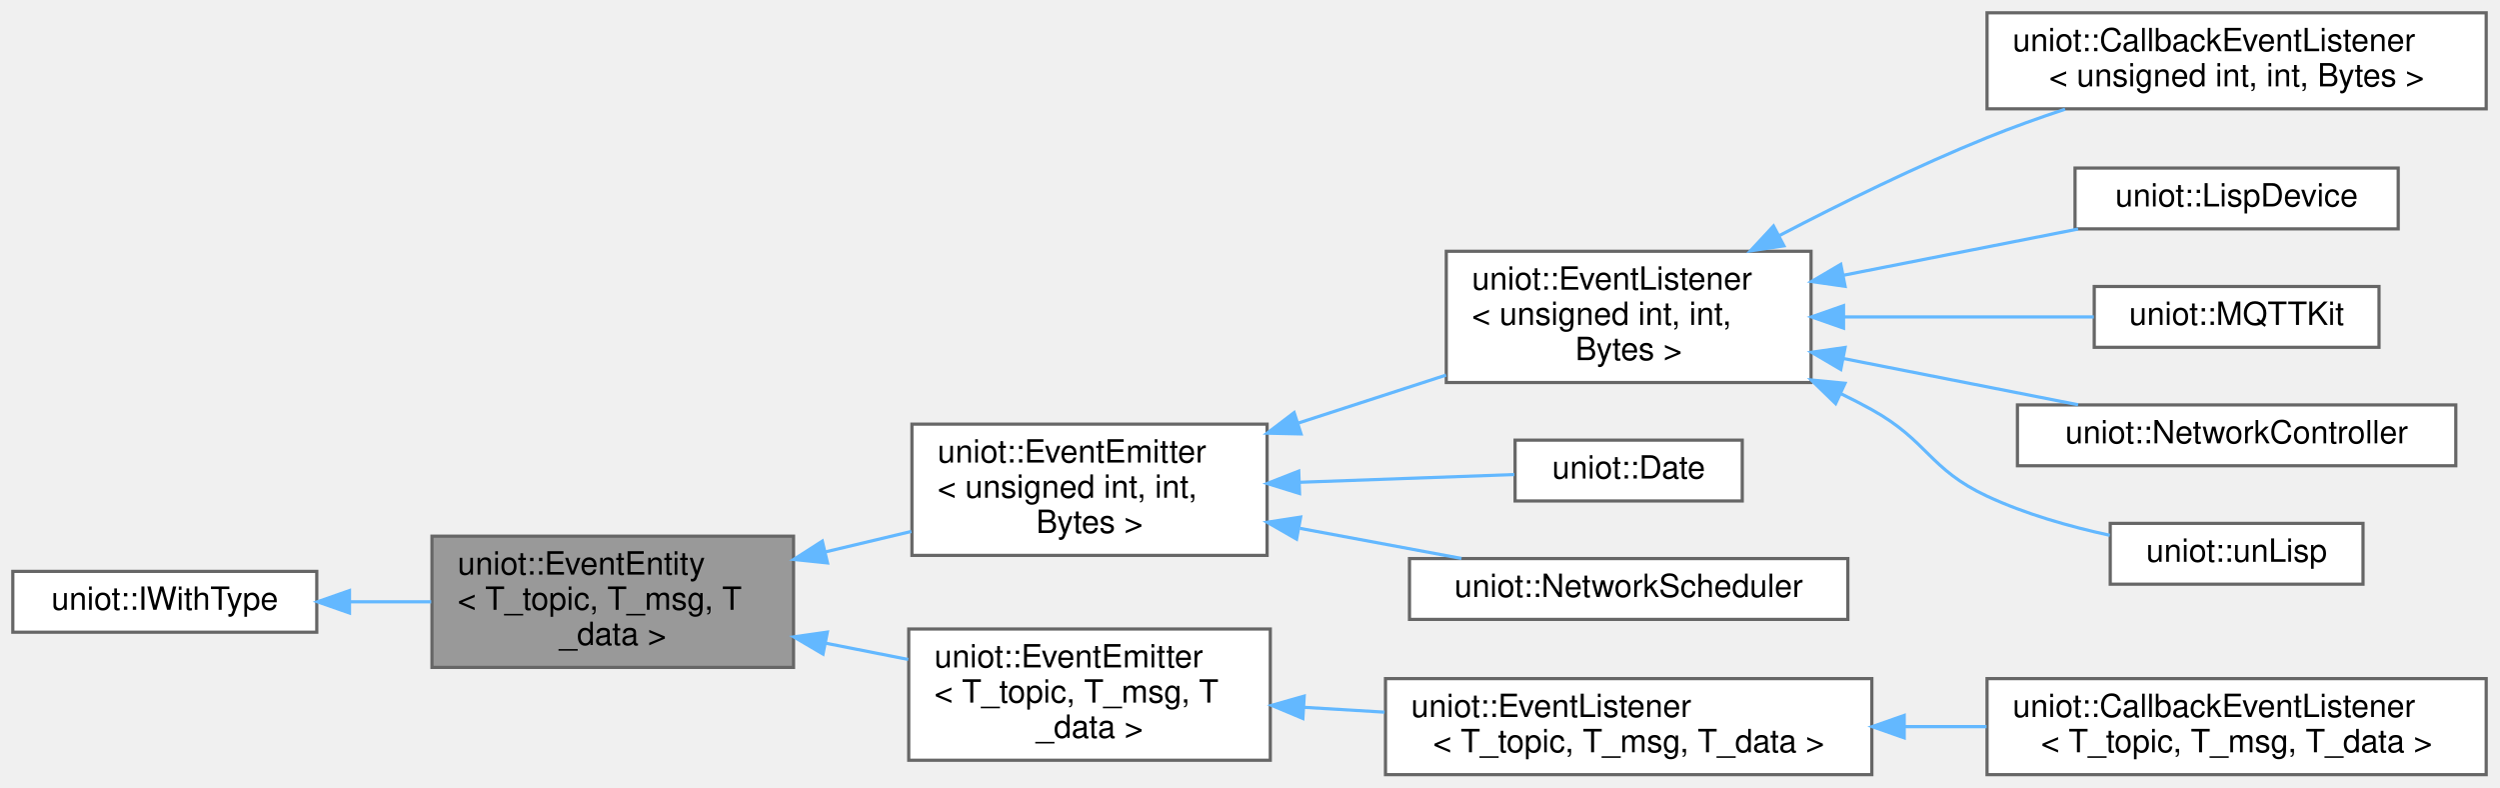
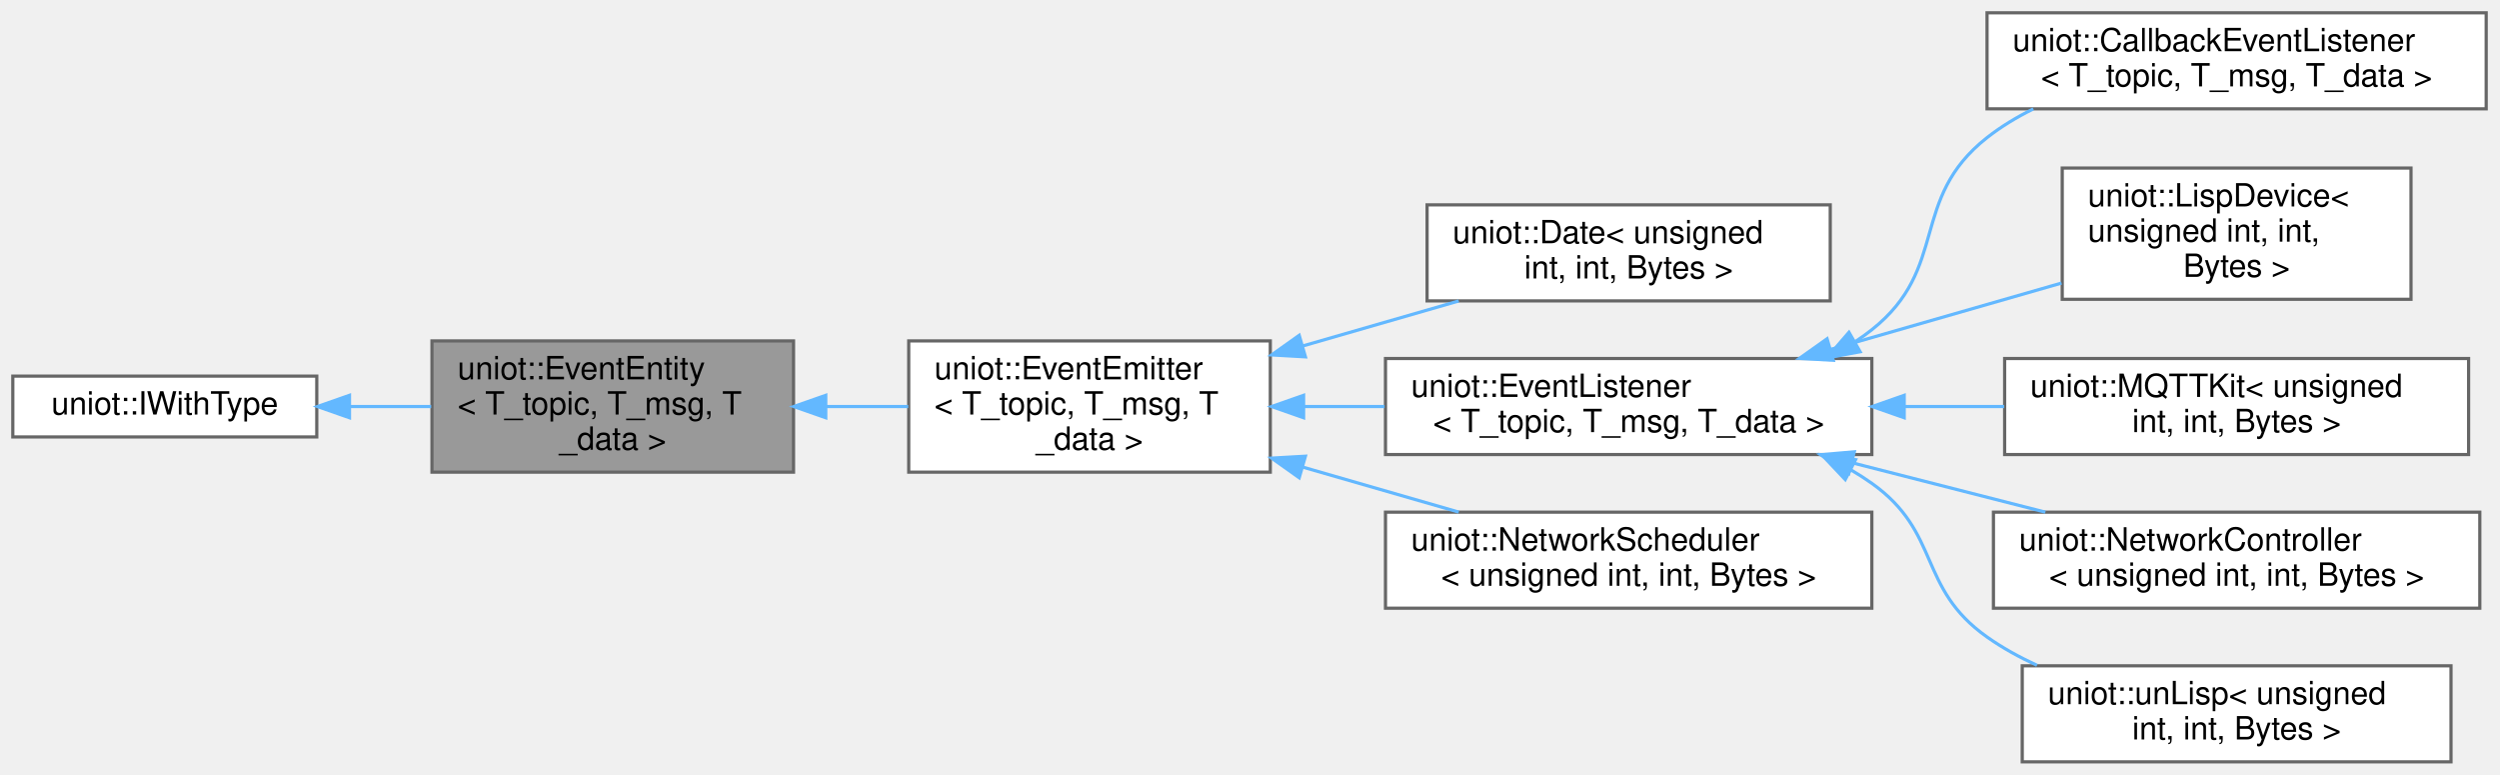
- <svg xmlns="http://www.w3.org/2000/svg" xmlns:xlink="http://www.w3.org/1999/xlink" width="781pt" height="246pt" viewBox="0.00 0.00 781.00 246.00">
-   <g id="graph0" class="graph" transform="scale(1 1) rotate(0) translate(4 242)">
+ <svg xmlns="http://www.w3.org/2000/svg" xmlns:xlink="http://www.w3.org/1999/xlink" width="781pt" height="242pt" viewBox="0.00 0.00 781.00 242.00">
+   <g id="graph0" class="graph" transform="scale(1 1) rotate(0) translate(4 238)">
    <g id="Node000001" class="node">
      <g id="a_Node000001">
        <a xlink:title="Entity that can connect to and interact with EventBus instances.">
-           <polygon fill="#999999" stroke="#666666" points="244,-74.5 131,-74.5 131,-33.5 244,-33.5 244,-74.5" />
-           <text text-anchor="start" x="139" y="-62.5" font-family="Helvetica,sans-Serif" font-size="10.00">uniot::EventEntity</text>
-           <text text-anchor="start" x="139" y="-51.5" font-family="Helvetica,sans-Serif" font-size="10.00">&lt; T_topic, T_msg, T</text>
-           <text text-anchor="middle" x="187.5" y="-40.5" font-family="Helvetica,sans-Serif" font-size="10.00">_data &gt;</text>
+           <polygon fill="#999999" stroke="#666666" points="244,-131.5 131,-131.5 131,-90.5 244,-90.5 244,-131.5" />
+           <text text-anchor="start" x="139" y="-119.5" font-family="Helvetica,sans-Serif" font-size="10.00">uniot::EventEntity</text>
+           <text text-anchor="start" x="139" y="-108.5" font-family="Helvetica,sans-Serif" font-size="10.00">&lt; T_topic, T_msg, T</text>
+           <text text-anchor="middle" x="187.5" y="-97.5" font-family="Helvetica,sans-Serif" font-size="10.00">_data &gt;</text>
        </a>
      </g>
    </g>
    <g id="Node000003" class="node">
      <g id="a_Node000003">
        <a xlink:href="classuniot_1_1_event_emitter.html" target="_top" xlink:title=" ">
-           <polygon fill="white" stroke="#666666" points="392,-109.5 281,-109.5 281,-68.5 392,-68.5 392,-109.5" />
-           <text text-anchor="start" x="289" y="-97.5" font-family="Helvetica,sans-Serif" font-size="10.00">uniot::EventEmitter</text>
-           <text text-anchor="start" x="289" y="-86.5" font-family="Helvetica,sans-Serif" font-size="10.00">&lt; unsigned int, int,</text>
-           <text text-anchor="middle" x="336.5" y="-75.5" font-family="Helvetica,sans-Serif" font-size="10.00"> Bytes &gt;</text>
+           <polygon fill="white" stroke="#666666" points="393,-131.5 280,-131.5 280,-90.5 393,-90.5 393,-131.5" />
+           <text text-anchor="start" x="288" y="-119.5" font-family="Helvetica,sans-Serif" font-size="10.00">uniot::EventEmitter</text>
+           <text text-anchor="start" x="288" y="-108.5" font-family="Helvetica,sans-Serif" font-size="10.00">&lt; T_topic, T_msg, T</text>
+           <text text-anchor="middle" x="336.5" y="-97.5" font-family="Helvetica,sans-Serif" font-size="10.00">_data &gt;</text>
        </a>
      </g>
    </g>
    <g id="edge2_Node000001_Node000003" class="edge">
      <g id="a_edge2_Node000001_Node000003">
        <a xlink:title=" ">
-           <path fill="none" stroke="#63b8ff" d="M254.07,-69.61C263.01,-71.74 272.1,-73.91 280.82,-75.98" />
-           <polygon fill="#63b8ff" stroke="#63b8ff" points="254.61,-66.14 244.07,-67.23 252.99,-72.95 254.61,-66.14" />
-         </a>
-       </g>
-     </g>
-     <g id="Node000012" class="node">
-       <g id="a_Node000012">
-         <a xlink:href="classuniot_1_1_event_emitter.html" target="_top" xlink:title=" ">
-           <polygon fill="white" stroke="#666666" points="393,-45.5 280,-45.5 280,-4.5 393,-4.5 393,-45.5" />
-           <text text-anchor="start" x="288" y="-33.5" font-family="Helvetica,sans-Serif" font-size="10.00">uniot::EventEmitter</text>
-           <text text-anchor="start" x="288" y="-22.5" font-family="Helvetica,sans-Serif" font-size="10.00">&lt; T_topic, T_msg, T</text>
-           <text text-anchor="middle" x="336.5" y="-11.5" font-family="Helvetica,sans-Serif" font-size="10.00">_data &gt;</text>
-         </a>
-       </g>
-     </g>
-     <g id="edge11_Node000001_Node000012" class="edge">
-       <g id="a_edge11_Node000001_Node000012">
-         <a xlink:title=" ">
-           <path fill="none" stroke="#63b8ff" d="M254.08,-41.06C262.68,-39.37 271.43,-37.64 279.85,-35.98" />
-           <polygon fill="#63b8ff" stroke="#63b8ff" points="253.21,-37.67 244.07,-43.04 254.56,-44.53 253.21,-37.67" />
+           <path fill="none" stroke="#63b8ff" d="M254.08,-111C262.68,-111 271.43,-111 279.85,-111" />
+           <polygon fill="#63b8ff" stroke="#63b8ff" points="254.07,-107.5 244.07,-111 254.07,-114.5 254.07,-107.5" />
        </a>
      </g>
    </g>
    <g id="Node000002" class="node">
      <g id="a_Node000002">
        <a xlink:href="classuniot_1_1_i_with_type.html" target="_top" xlink:title="Interface for objects that expose their runtime type information.">
-           <polygon fill="white" stroke="#666666" points="95,-63.5 0,-63.5 0,-44.5 95,-44.5 95,-63.5" />
-           <text text-anchor="middle" x="47.5" y="-51.5" font-family="Helvetica,sans-Serif" font-size="10.00">uniot::IWithType</text>
+           <polygon fill="white" stroke="#666666" points="95,-120.5 0,-120.5 0,-101.5 95,-101.5 95,-120.5" />
+           <text text-anchor="middle" x="47.5" y="-108.5" font-family="Helvetica,sans-Serif" font-size="10.00">uniot::IWithType</text>
        </a>
      </g>
    </g>
    <g id="edge1_Node000001_Node000002" class="edge">
      <g id="a_edge1_Node000001_Node000002">
        <a xlink:title=" ">
-           <path fill="none" stroke="#63b8ff" d="M105.31,-54C113.72,-54 122.37,-54 130.76,-54" />
-           <polygon fill="#63b8ff" stroke="#63b8ff" points="105.22,-50.5 95.22,-54 105.22,-57.5 105.22,-50.5" />
+           <path fill="none" stroke="#63b8ff" d="M105.31,-111C113.72,-111 122.37,-111 130.76,-111" />
+           <polygon fill="#63b8ff" stroke="#63b8ff" points="105.22,-107.5 95.22,-111 105.22,-114.5 105.22,-107.5" />
        </a>
      </g>
    </g>
    <g id="Node000004" class="node">
      <g id="a_Node000004">
-         <a xlink:href="classuniot_1_1_event_listener.html" target="_top" xlink:title=" ">
-           <polygon fill="white" stroke="#666666" points="562,-163.5 448,-163.5 448,-122.5 562,-122.5 562,-163.5" />
-           <text text-anchor="start" x="456" y="-151.5" font-family="Helvetica,sans-Serif" font-size="10.00">uniot::EventListener</text>
-           <text text-anchor="start" x="456" y="-140.5" font-family="Helvetica,sans-Serif" font-size="10.00">&lt; unsigned int, int,</text>
-           <text text-anchor="middle" x="505" y="-129.5" font-family="Helvetica,sans-Serif" font-size="10.00"> Bytes &gt;</text>
+         <a xlink:href="classuniot_1_1_date.html" target="_top" xlink:title=" ">
+           <polygon fill="white" stroke="#666666" points="568,-174 442,-174 442,-144 568,-144 568,-174" />
+           <text text-anchor="start" x="450" y="-162" font-family="Helvetica,sans-Serif" font-size="10.00">uniot::Date&lt; unsigned</text>
+           <text text-anchor="middle" x="505" y="-151" font-family="Helvetica,sans-Serif" font-size="10.00"> int, int, Bytes &gt;</text>
        </a>
      </g>
    </g>
    <g id="edge3_Node000003_Node000004" class="edge">
      <g id="a_edge3_Node000003_Node000004">
        <a xlink:title=" ">
-           <path fill="none" stroke="#63b8ff" d="M401.85,-109.87C417.05,-114.8 433.13,-120.02 447.93,-124.82" />
-           <polygon fill="#63b8ff" stroke="#63b8ff" points="402.61,-106.44 392.02,-106.68 400.45,-113.1 402.61,-106.44" />
+           <path fill="none" stroke="#63b8ff" d="M403.31,-129.97C419.45,-134.63 436.5,-139.54 451.9,-143.98" />
+           <polygon fill="#63b8ff" stroke="#63b8ff" points="403.98,-126.52 393.41,-127.12 402.04,-133.25 403.98,-126.52" />
        </a>
      </g>
    </g>
-     <g id="Node000010" class="node">
-       <g id="a_Node000010">
-         <a xlink:href="classuniot_1_1_date.html" target="_top" xlink:title=" ">
-           <polygon fill="white" stroke="#666666" points="540.5,-104.5 469.5,-104.5 469.5,-85.5 540.5,-85.5 540.5,-104.5" />
-           <text text-anchor="middle" x="505" y="-92.5" font-family="Helvetica,sans-Serif" font-size="10.00">uniot::Date</text>
+     <g id="Node000005" class="node">
+       <g id="a_Node000005">
+         <a xlink:href="classuniot_1_1_event_listener.html" target="_top" xlink:title=" ">
+           <polygon fill="white" stroke="#666666" points="581,-126 429,-126 429,-96 581,-96 581,-126" />
+           <text text-anchor="start" x="437" y="-114" font-family="Helvetica,sans-Serif" font-size="10.00">uniot::EventListener</text>
+           <text text-anchor="middle" x="505" y="-103" font-family="Helvetica,sans-Serif" font-size="10.00">&lt; T_topic, T_msg, T_data &gt;</text>
        </a>
      </g>
    </g>
-     <g id="edge9_Node000003_Node000010" class="edge">
-       <g id="a_edge9_Node000003_Node000010">
+     <g id="edge4_Node000003_Node000005" class="edge">
+       <g id="a_edge4_Node000003_Node000005">
        <a xlink:title=" ">
-           <path fill="none" stroke="#63b8ff" d="M402.03,-91.33C424.92,-92.15 449.8,-93.05 469.26,-93.75" />
-           <polygon fill="#63b8ff" stroke="#63b8ff" points="402.14,-87.83 392.02,-90.96 401.89,-94.82 402.14,-87.83" />
+           <path fill="none" stroke="#63b8ff" d="M403.68,-111C411.91,-111 420.37,-111 428.72,-111" />
+           <polygon fill="#63b8ff" stroke="#63b8ff" points="403.41,-107.5 393.41,-111 403.41,-114.5 403.41,-107.5" />
        </a>
      </g>
    </g>
    <g id="Node000011" class="node">
      <g id="a_Node000011">
        <a xlink:href="classuniot_1_1_network_scheduler.html" target="_top" xlink:title=" ">
-           <polygon fill="white" stroke="#666666" points="573.5,-67.5 436.5,-67.5 436.5,-48.5 573.5,-48.5 573.5,-67.5" />
-           <text text-anchor="middle" x="505" y="-55.5" font-family="Helvetica,sans-Serif" font-size="10.00">uniot::NetworkScheduler</text>
+           <polygon fill="white" stroke="#666666" points="581,-78 429,-78 429,-48 581,-48 581,-78" />
+           <text text-anchor="start" x="437" y="-66" font-family="Helvetica,sans-Serif" font-size="10.00">uniot::NetworkScheduler</text>
+           <text text-anchor="middle" x="505" y="-55" font-family="Helvetica,sans-Serif" font-size="10.00">&lt; unsigned int, int, Bytes &gt;</text>
        </a>
      </g>
    </g>
    <g id="edge10_Node000003_Node000011" class="edge">
      <g id="a_edge10_Node000003_Node000011">
        <a xlink:title=" ">
-           <path fill="none" stroke="#63b8ff" d="M402.28,-76.94C419.02,-73.82 436.81,-70.51 452.75,-67.54" />
-           <polygon fill="#63b8ff" stroke="#63b8ff" points="401.21,-73.58 392.02,-78.85 402.49,-80.46 401.21,-73.58" />
-         </a>
-       </g>
-     </g>
-     <g id="Node000005" class="node">
-       <g id="a_Node000005">
-         <a xlink:href="classuniot_1_1_callback_event_listener.html" target="_top" xlink:title=" ">
-           <polygon fill="white" stroke="#666666" points="773,-238 617,-238 617,-208 773,-208 773,-238" />
-           <text text-anchor="start" x="625" y="-226" font-family="Helvetica,sans-Serif" font-size="10.00">uniot::CallbackEventListener</text>
-           <text text-anchor="middle" x="695" y="-215" font-family="Helvetica,sans-Serif" font-size="10.00">&lt; unsigned int, int, Bytes &gt;</text>
-         </a>
-       </g>
-     </g>
-     <g id="edge4_Node000004_Node000005" class="edge">
-       <g id="a_edge4_Node000004_Node000005">
-         <a xlink:title=" ">
-           <path fill="none" stroke="#63b8ff" d="M552.08,-168.4C571.74,-178.66 595.15,-190.15 617,-199 624.79,-202.15 633.15,-205.15 641.4,-207.88" />
-           <polygon fill="#63b8ff" stroke="#63b8ff" points="553.52,-165.2 543.05,-163.63 550.26,-171.39 553.52,-165.2" />
+           <path fill="none" stroke="#63b8ff" d="M403.31,-92.03C419.45,-87.37 436.5,-82.46 451.9,-78.02" />
+           <polygon fill="#63b8ff" stroke="#63b8ff" points="402.04,-88.75 393.41,-94.88 403.98,-95.48 402.04,-88.75" />
        </a>
      </g>
    </g>
    <g id="Node000006" class="node">
      <g id="a_Node000006">
-         <a xlink:href="classuniot_1_1_lisp_device.html" target="_top" xlink:title=" ">
-           <polygon fill="white" stroke="#666666" points="745.5,-189.5 644.5,-189.5 644.5,-170.5 745.5,-170.5 745.5,-189.5" />
-           <text text-anchor="middle" x="695" y="-177.5" font-family="Helvetica,sans-Serif" font-size="10.00">uniot::LispDevice</text>
+         <a xlink:href="classuniot_1_1_callback_event_listener.html" target="_top" xlink:title=" ">
+           <polygon fill="white" stroke="#666666" points="773,-234 617,-234 617,-204 773,-204 773,-234" />
+           <text text-anchor="start" x="625" y="-222" font-family="Helvetica,sans-Serif" font-size="10.00">uniot::CallbackEventListener</text>
+           <text text-anchor="middle" x="695" y="-211" font-family="Helvetica,sans-Serif" font-size="10.00">&lt; T_topic, T_msg, T_data &gt;</text>
        </a>
      </g>
    </g>
-     <g id="edge5_Node000004_Node000006" class="edge">
-       <g id="a_edge5_Node000004_Node000006">
+     <g id="edge5_Node000005_Node000006" class="edge">
+       <g id="a_edge5_Node000005_Node000006">
        <a xlink:title=" ">
-           <path fill="none" stroke="#63b8ff" d="M571.97,-155.98C596.16,-160.74 623.07,-166.04 645.46,-170.45" />
-           <polygon fill="#63b8ff" stroke="#63b8ff" points="572.64,-152.55 562.15,-154.05 571.29,-159.42 572.64,-152.55" />
+           <path fill="none" stroke="#63b8ff" d="M575.98,-131.38C577.72,-132.52 579.39,-133.73 581,-135 605.37,-154.31 592.55,-175.78 617,-195 621.4,-198.46 626.31,-201.43 631.46,-203.97" />
+           <polygon fill="#63b8ff" stroke="#63b8ff" points="577.34,-128.12 566.92,-126.17 573.85,-134.19 577.34,-128.12" />
        </a>
      </g>
    </g>
    <g id="Node000007" class="node">
      <g id="a_Node000007">
-         <a xlink:href="classuniot_1_1_m_q_t_t_kit.html" target="_top" xlink:title=" ">
-           <polygon fill="white" stroke="#666666" points="739.5,-152.5 650.5,-152.5 650.5,-133.5 739.5,-133.5 739.5,-152.5" />
-           <text text-anchor="middle" x="695" y="-140.5" font-family="Helvetica,sans-Serif" font-size="10.00">uniot::MQTTKit</text>
+         <a xlink:href="classuniot_1_1_lisp_device.html" target="_top" xlink:title=" ">
+           <polygon fill="white" stroke="#666666" points="749.5,-185.5 640.5,-185.5 640.5,-144.5 749.5,-144.5 749.5,-185.5" />
+           <text text-anchor="start" x="648.5" y="-173.5" font-family="Helvetica,sans-Serif" font-size="10.00">uniot::LispDevice&lt;</text>
+           <text text-anchor="start" x="648.5" y="-162.5" font-family="Helvetica,sans-Serif" font-size="10.00"> unsigned int, int,</text>
+           <text text-anchor="middle" x="695" y="-151.5" font-family="Helvetica,sans-Serif" font-size="10.00"> Bytes &gt;</text>
        </a>
      </g>
    </g>
-     <g id="edge6_Node000004_Node000007" class="edge">
-       <g id="a_edge6_Node000004_Node000007">
+     <g id="edge6_Node000005_Node000007" class="edge">
+       <g id="a_edge6_Node000005_Node000007">
        <a xlink:title=" ">
-           <path fill="none" stroke="#63b8ff" d="M572.28,-143C598.19,-143 627.18,-143 650.37,-143" />
-           <polygon fill="#63b8ff" stroke="#63b8ff" points="572.15,-139.5 562.15,-143 572.15,-146.5 572.15,-139.5" />
+           <path fill="none" stroke="#63b8ff" d="M568.16,-128.86C591.49,-135.56 617.78,-143.11 640.28,-149.57" />
+           <polygon fill="#63b8ff" stroke="#63b8ff" points="568.95,-125.44 558.37,-126.04 567.01,-132.17 568.95,-125.44" />
        </a>
      </g>
    </g>
    <g id="Node000008" class="node">
      <g id="a_Node000008">
-         <a xlink:href="classuniot_1_1_network_controller.html" target="_top" xlink:title=" ">
-           <polygon fill="white" stroke="#666666" points="763.5,-115.5 626.5,-115.5 626.5,-96.5 763.5,-96.5 763.5,-115.5" />
-           <text text-anchor="middle" x="695" y="-103.5" font-family="Helvetica,sans-Serif" font-size="10.00">uniot::NetworkController</text>
+         <a xlink:href="classuniot_1_1_m_q_t_t_kit.html" target="_top" xlink:title=" ">
+           <polygon fill="white" stroke="#666666" points="767.5,-126 622.5,-126 622.5,-96 767.5,-96 767.5,-126" />
+           <text text-anchor="start" x="630.5" y="-114" font-family="Helvetica,sans-Serif" font-size="10.00">uniot::MQTTKit&lt; unsigned</text>
+           <text text-anchor="middle" x="695" y="-103" font-family="Helvetica,sans-Serif" font-size="10.00"> int, int, Bytes &gt;</text>
        </a>
      </g>
    </g>
-     <g id="edge7_Node000004_Node000008" class="edge">
-       <g id="a_edge7_Node000004_Node000008">
+     <g id="edge7_Node000005_Node000008" class="edge">
+       <g id="a_edge7_Node000005_Node000008">
        <a xlink:title=" ">
-           <path fill="none" stroke="#63b8ff" d="M571.97,-130.02C596.16,-125.26 623.07,-119.96 645.46,-115.55" />
-           <polygon fill="#63b8ff" stroke="#63b8ff" points="571.29,-126.58 562.15,-131.95 572.64,-133.45 571.29,-126.58" />
+           <path fill="none" stroke="#63b8ff" d="M591.4,-111C601.75,-111 612.24,-111 622.37,-111" />
+           <polygon fill="#63b8ff" stroke="#63b8ff" points="591.11,-107.5 581.11,-111 591.11,-114.5 591.11,-107.5" />
        </a>
      </g>
    </g>
    <g id="Node000009" class="node">
      <g id="a_Node000009">
-         <a xlink:href="classuniot_1_1un_lisp.html" target="_top" xlink:title=" ">
-           <polygon fill="white" stroke="#666666" points="734.5,-78.5 655.5,-78.5 655.5,-59.5 734.5,-59.5 734.5,-78.5" />
-           <text text-anchor="middle" x="695" y="-66.5" font-family="Helvetica,sans-Serif" font-size="10.00">uniot::unLisp</text>
+         <a xlink:href="classuniot_1_1_network_controller.html" target="_top" xlink:title=" ">
+           <polygon fill="white" stroke="#666666" points="771,-78 619,-78 619,-48 771,-48 771,-78" />
+           <text text-anchor="start" x="627" y="-66" font-family="Helvetica,sans-Serif" font-size="10.00">uniot::NetworkController</text>
+           <text text-anchor="middle" x="695" y="-55" font-family="Helvetica,sans-Serif" font-size="10.00">&lt; unsigned int, int, Bytes &gt;</text>
        </a>
      </g>
    </g>
-     <g id="edge8_Node000004_Node000009" class="edge">
-       <g id="a_edge8_Node000004_Node000009">
+     <g id="edge8_Node000005_Node000009" class="edge">
+       <g id="a_edge8_Node000005_Node000009">
        <a xlink:title=" ">
-           <path fill="none" stroke="#63b8ff" d="M571.43,-118.96C574.71,-117.37 577.92,-115.71 581,-114 598.49,-104.3 598.88,-95.46 617,-87 628.94,-81.43 642.76,-77.5 655.36,-74.77" />
-           <polygon fill="#63b8ff" stroke="#63b8ff" points="569.68,-115.91 562.07,-123.29 572.62,-122.27 569.68,-115.91" />
+           <path fill="none" stroke="#63b8ff" d="M574.86,-93.42C594.67,-88.36 616.1,-82.89 635.24,-78" />
+           <polygon fill="#63b8ff" stroke="#63b8ff" points="573.79,-90.08 564.97,-95.94 575.52,-96.86 573.79,-90.08" />
        </a>
      </g>
    </g>
-     <g id="Node000013" class="node">
-       <g id="a_Node000013">
-         <a xlink:href="classuniot_1_1_event_listener.html" target="_top" xlink:title=" ">
-           <polygon fill="white" stroke="#666666" points="581,-30 429,-30 429,0 581,0 581,-30" />
-           <text text-anchor="start" x="437" y="-18" font-family="Helvetica,sans-Serif" font-size="10.00">uniot::EventListener</text>
-           <text text-anchor="middle" x="505" y="-7" font-family="Helvetica,sans-Serif" font-size="10.00">&lt; T_topic, T_msg, T_data &gt;</text>
+     <g id="Node000010" class="node">
+       <g id="a_Node000010">
+         <a xlink:href="classuniot_1_1un_lisp.html" target="_top" xlink:title=" ">
+           <polygon fill="white" stroke="#666666" points="762,-30 628,-30 628,0 762,0 762,-30" />
+           <text text-anchor="start" x="636" y="-18" font-family="Helvetica,sans-Serif" font-size="10.00">uniot::unLisp&lt; unsigned</text>
+           <text text-anchor="middle" x="695" y="-7" font-family="Helvetica,sans-Serif" font-size="10.00"> int, int, Bytes &gt;</text>
        </a>
      </g>
    </g>
-     <g id="edge12_Node000012_Node000013" class="edge">
-       <g id="a_edge12_Node000012_Node000013">
+     <g id="edge9_Node000005_Node000010" class="edge">
+       <g id="a_edge9_Node000005_Node000010">
        <a xlink:title=" ">
-           <path fill="none" stroke="#63b8ff" d="M403.4,-21.04C411.72,-20.54 420.27,-20.03 428.72,-19.52" />
-           <polygon fill="#63b8ff" stroke="#63b8ff" points="403.18,-17.55 393.41,-21.64 403.6,-24.54 403.18,-17.55" />
-         </a>
-       </g>
-     </g>
-     <g id="Node000014" class="node">
-       <g id="a_Node000014">
-         <a xlink:href="classuniot_1_1_callback_event_listener.html" target="_top" xlink:title=" ">
-           <polygon fill="white" stroke="#666666" points="773,-30 617,-30 617,0 773,0 773,-30" />
-           <text text-anchor="start" x="625" y="-18" font-family="Helvetica,sans-Serif" font-size="10.00">uniot::CallbackEventListener</text>
-           <text text-anchor="middle" x="695" y="-7" font-family="Helvetica,sans-Serif" font-size="10.00">&lt; T_topic, T_msg, T_data &gt;</text>
-         </a>
-       </g>
-     </g>
-     <g id="edge13_Node000013_Node000014" class="edge">
-       <g id="a_edge13_Node000013_Node000014">
-         <a xlink:title=" ">
-           <path fill="none" stroke="#63b8ff" d="M591.12,-15C599.69,-15 608.37,-15 616.85,-15" />
-           <polygon fill="#63b8ff" stroke="#63b8ff" points="591.11,-11.5 581.11,-15 591.11,-18.5 591.11,-11.5" />
+           <path fill="none" stroke="#63b8ff" d="M574.45,-91.21C576.71,-89.89 578.9,-88.49 581,-87 602.73,-71.54 595.22,-54.38 617,-39 621.8,-35.61 627.1,-32.68 632.61,-30.16" />
+           <polygon fill="#63b8ff" stroke="#63b8ff" points="572.69,-88.18 565.42,-95.88 575.91,-94.4 572.69,-88.18" />
        </a>
      </g>
    </g>
  </g>
</svg>
